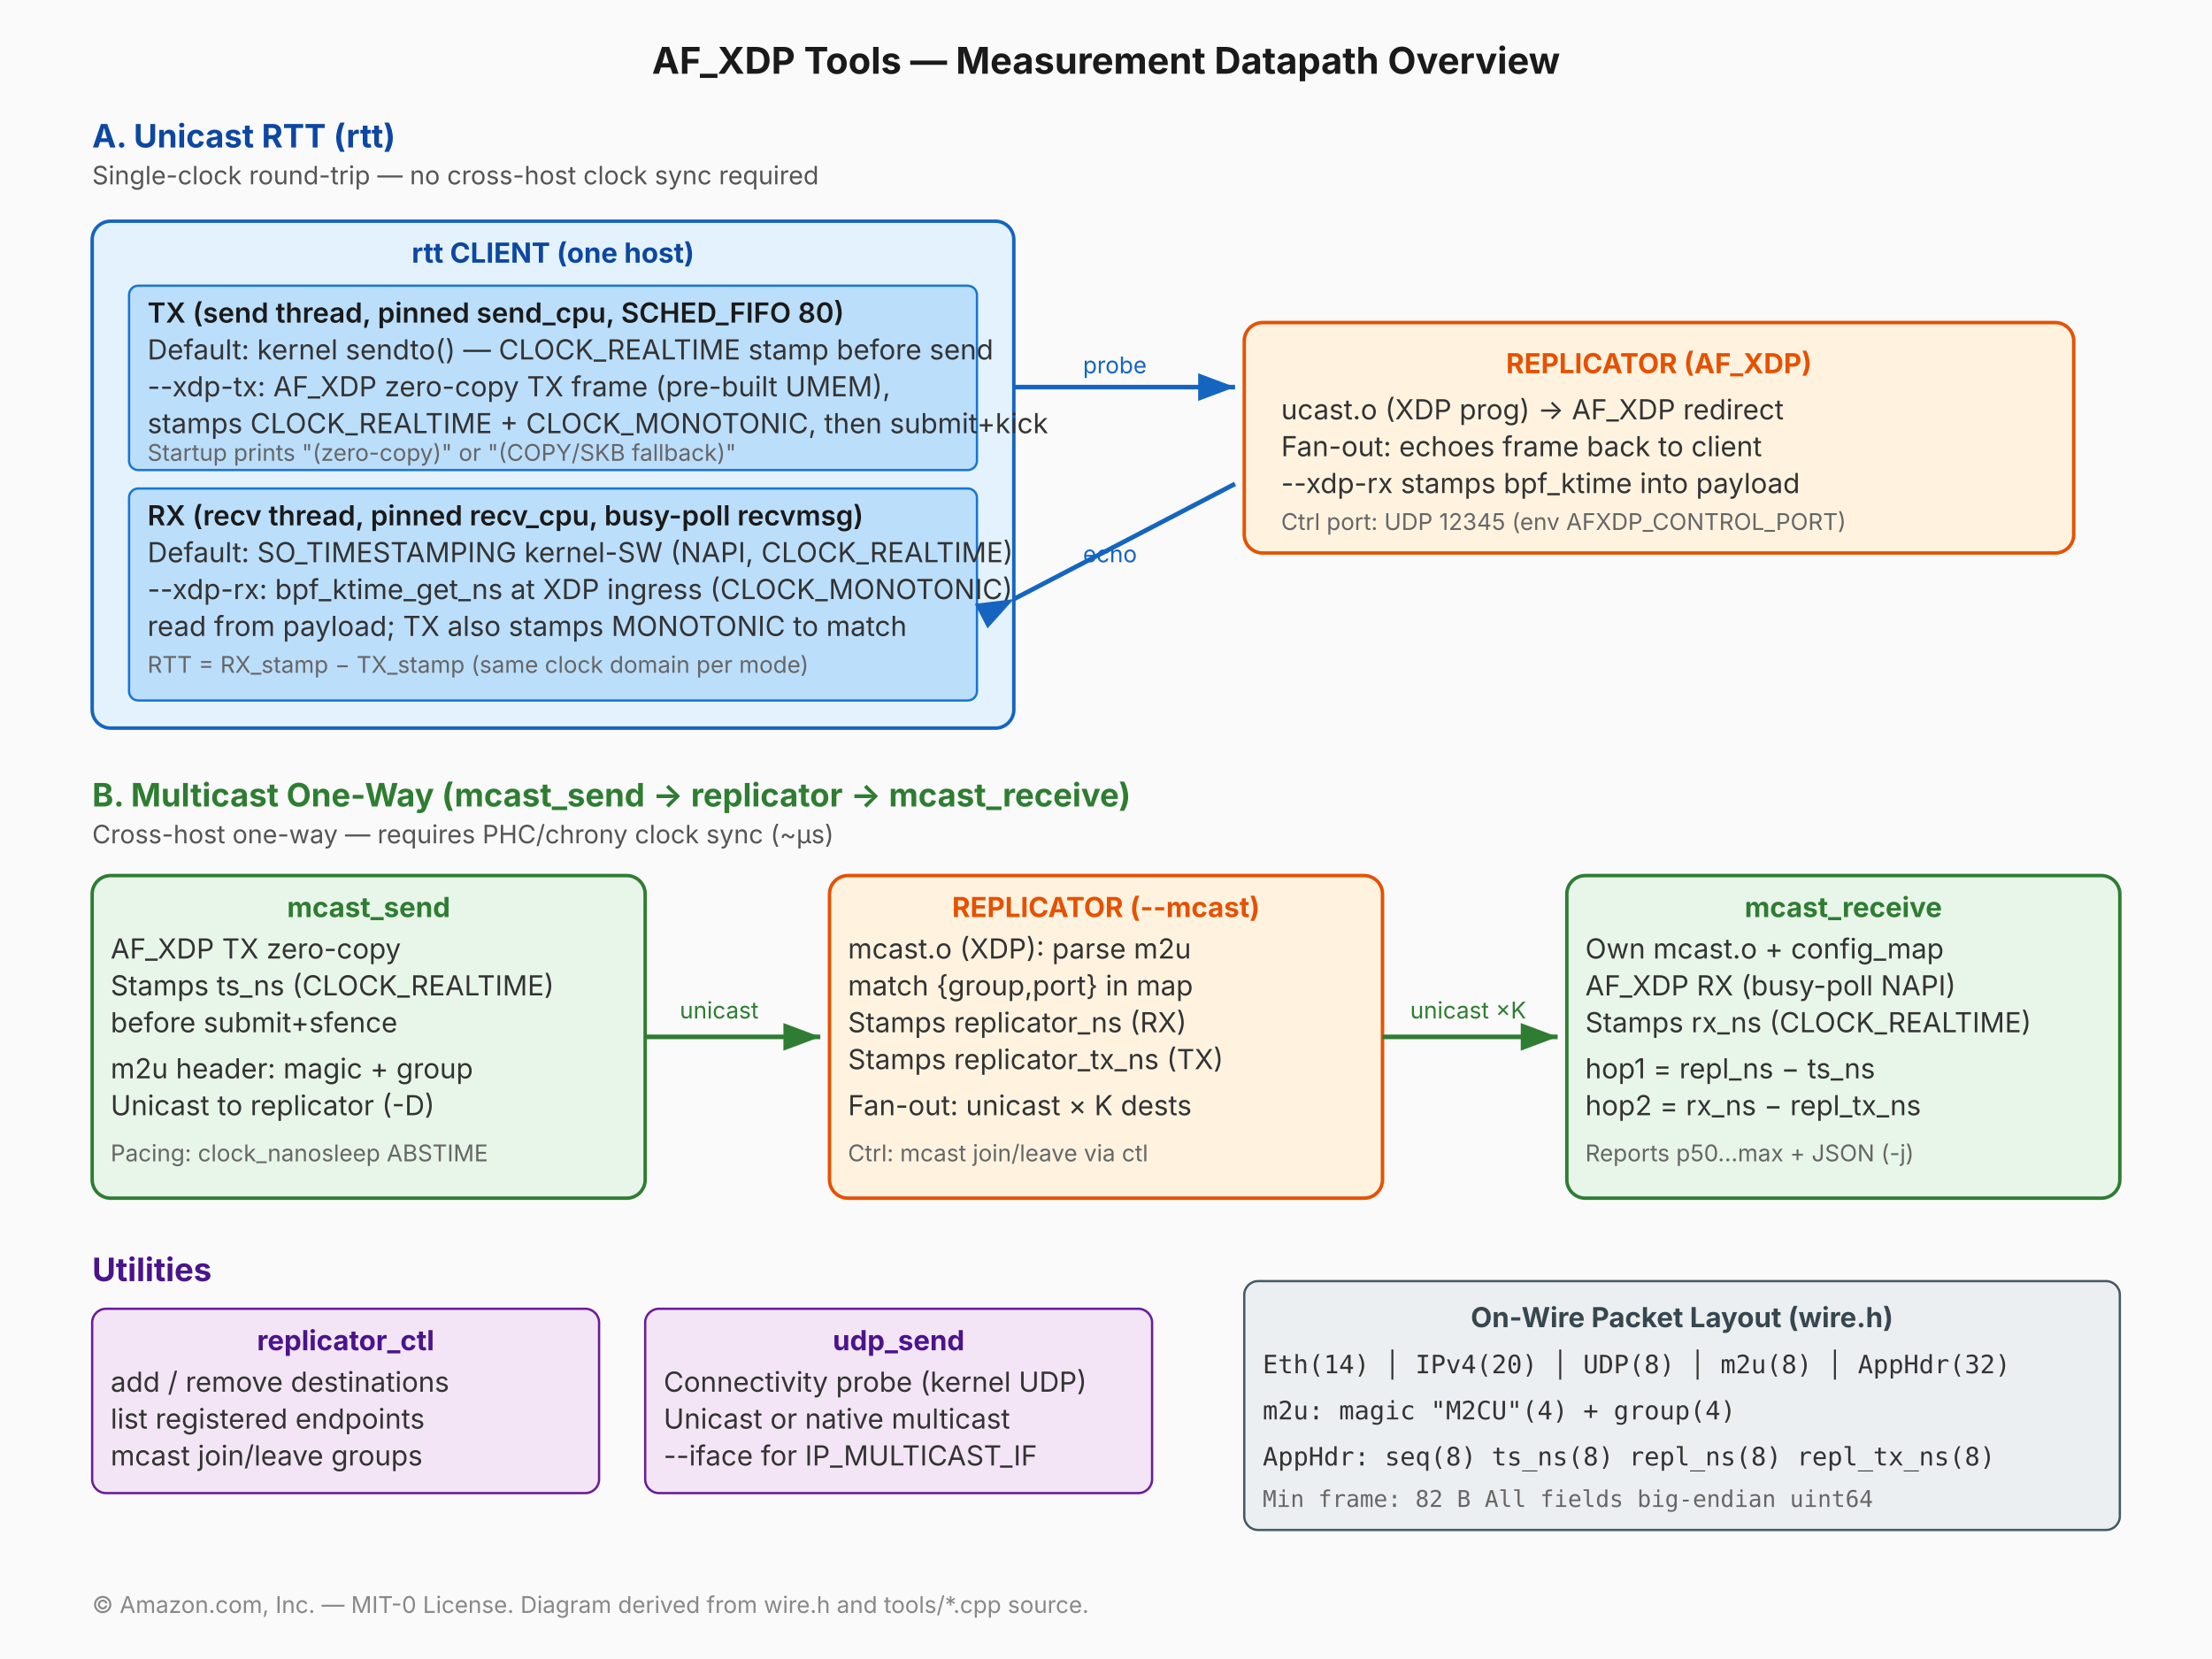
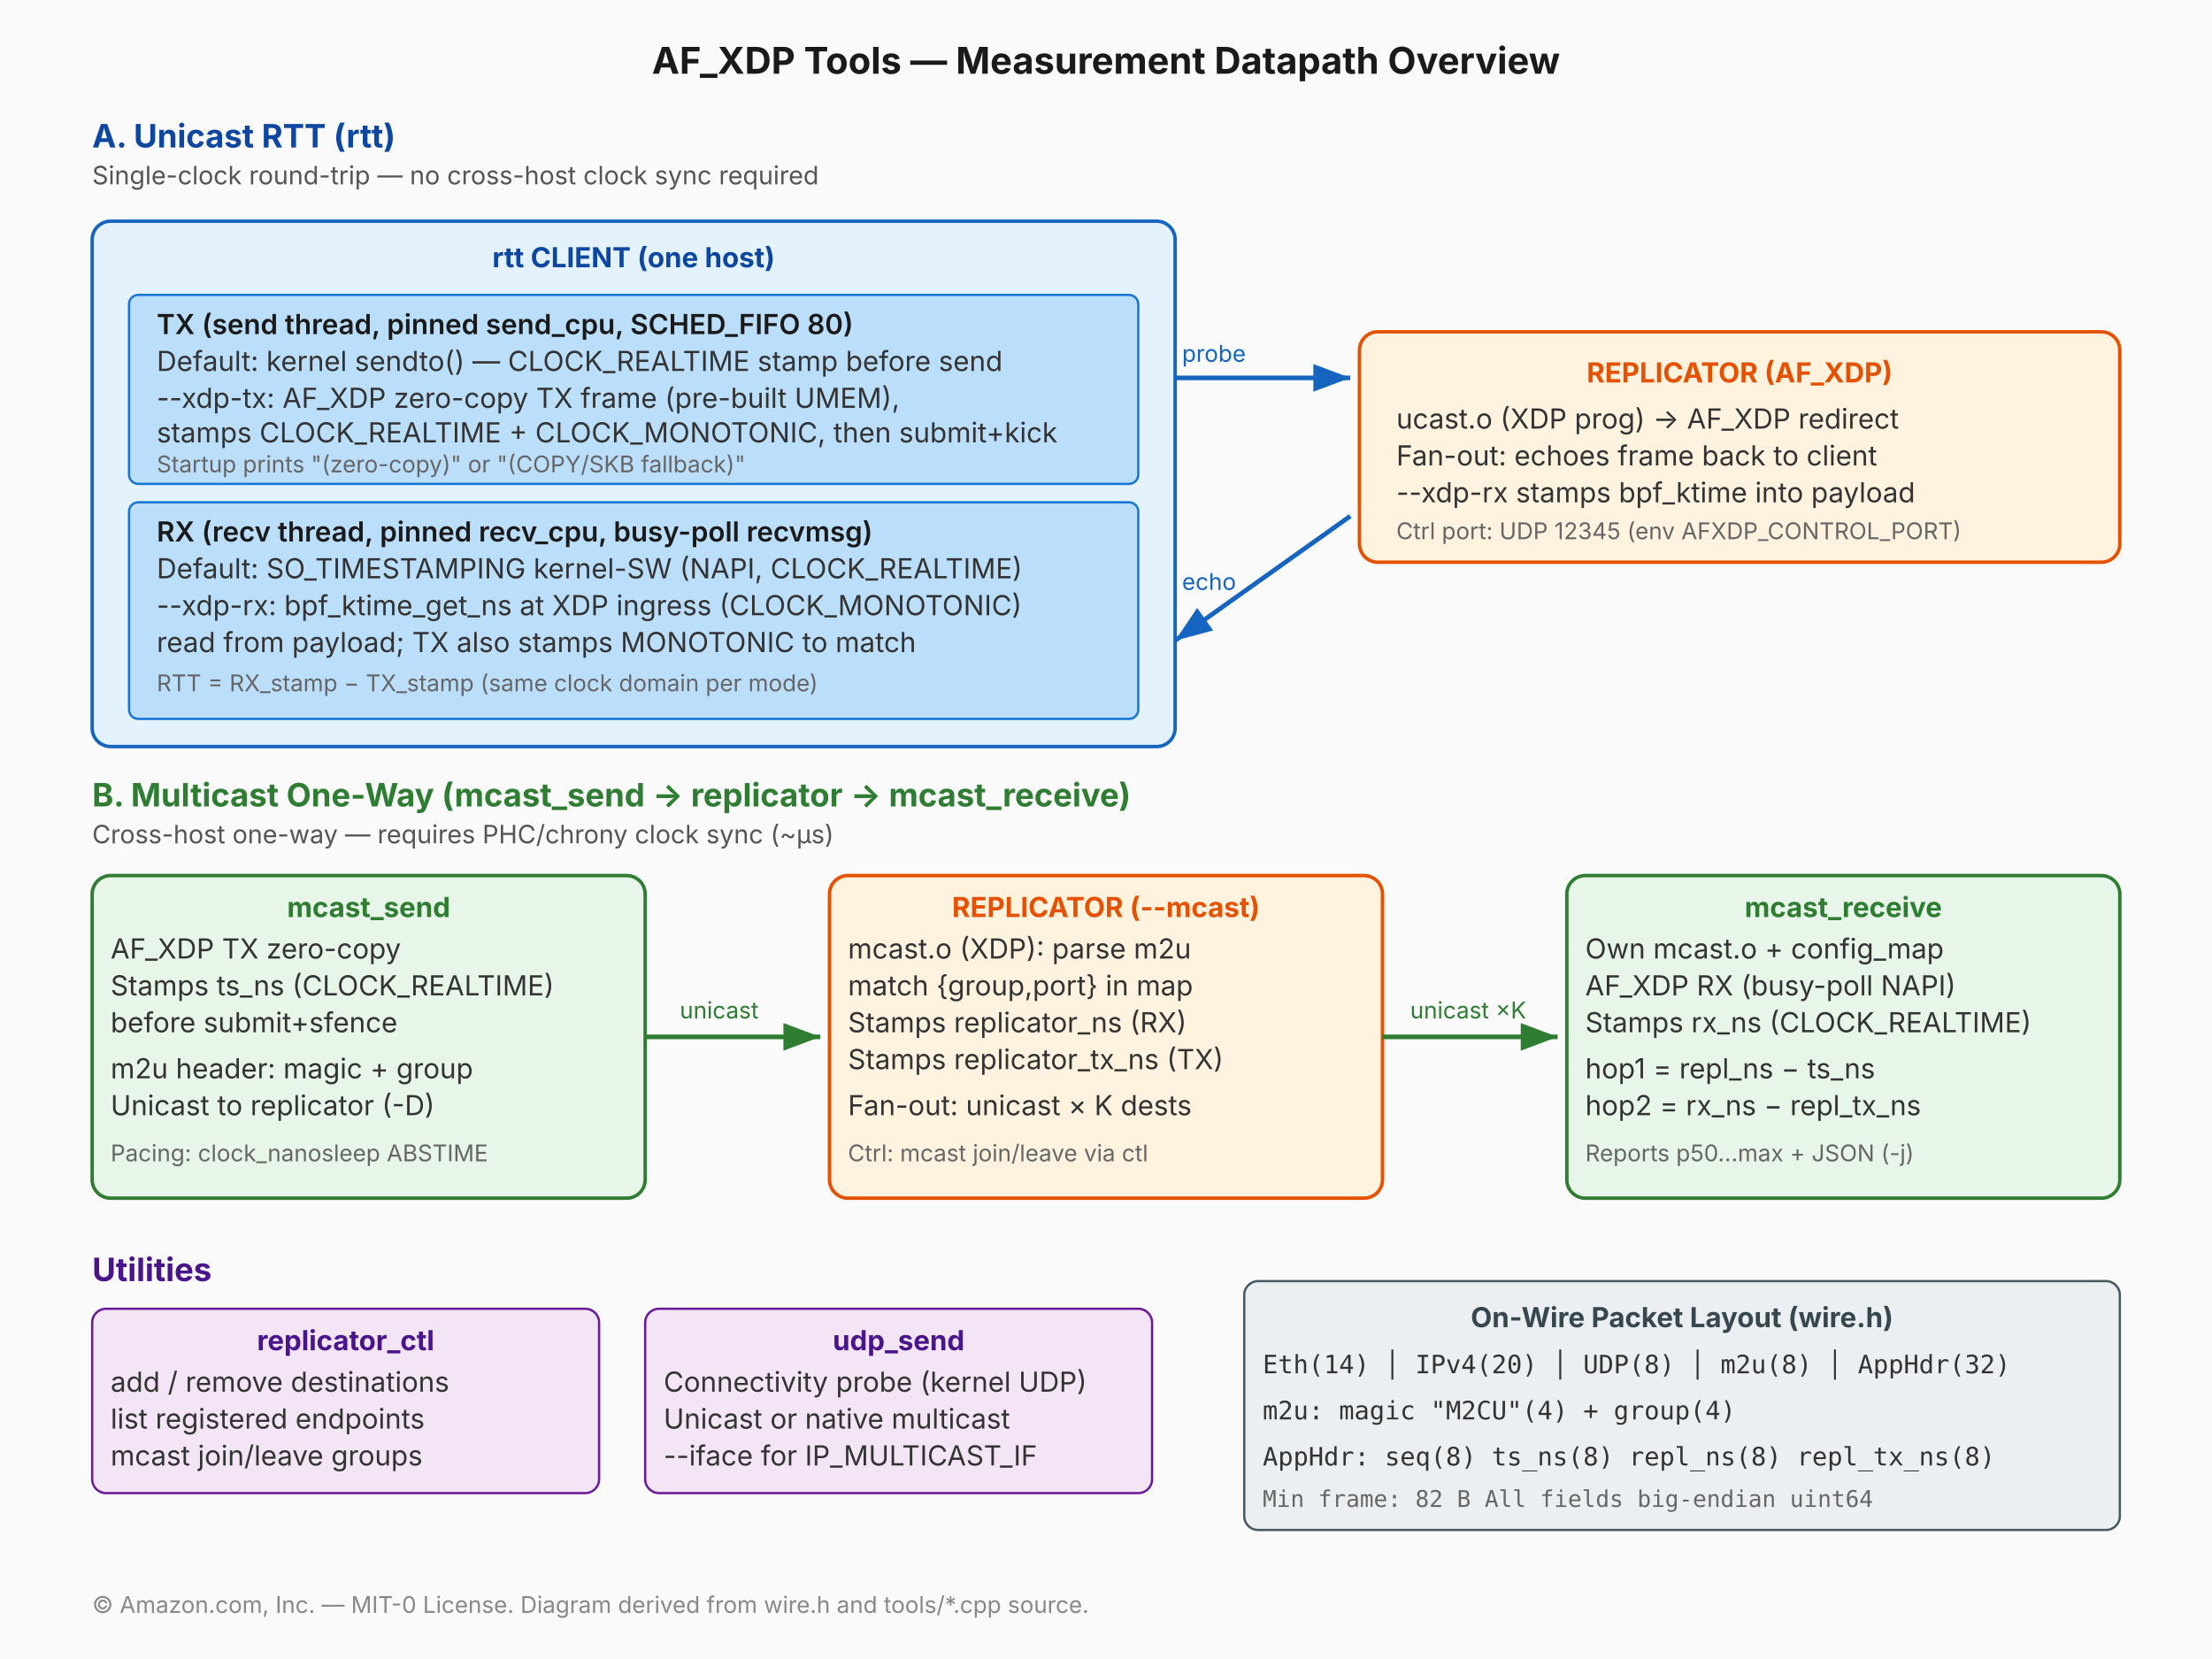
<svg xmlns="http://www.w3.org/2000/svg" viewBox="0 0 960 720" font-family="Inter, Segoe UI, Arial, sans-serif" font-size="12">
  <rect width="960" height="720" fill="#fafafa" />
  <text x="480" y="32" text-anchor="middle" font-size="16" font-weight="bold" fill="#1a1a1a">AF_XDP Tools — Measurement Datapath Overview</text>
  <text x="40" y="64" font-size="14" font-weight="bold" fill="#0d47a1">A. Unicast RTT  (rtt)</text>
  <text x="40" y="80" font-size="11" fill="#555">Single-clock round-trip — no cross-host clock sync required</text>
-   <rect x="40" y="96" width="400" height="220" rx="8" fill="#e3f2fd" stroke="#1565c0" stroke-width="1.5" />
-   <text x="240" y="114" text-anchor="middle" font-weight="bold" fill="#0d47a1">rtt CLIENT  (one host)</text>
-   <rect x="56" y="124" width="368" height="80" rx="4" fill="#bbdefb" stroke="#1976d2" stroke-width="1" />
-   <text x="64" y="140" font-weight="600" fill="#1a1a1a">TX (send thread, pinned send_cpu, SCHED_FIFO 80)</text>
-   <text x="64" y="156" fill="#333">Default: kernel sendto()  — CLOCK_REALTIME stamp before send</text>
-   <text x="64" y="172" fill="#333">--xdp-tx: AF_XDP zero-copy TX frame (pre-built UMEM),</text>
-   <text x="64" y="188" fill="#333">  stamps CLOCK_REALTIME + CLOCK_MONOTONIC, then submit+kick</text>
-   <text x="64" y="200" font-size="10" fill="#666">Startup prints "(zero-copy)" or "(COPY/SKB fallback)"</text>
-   <rect x="56" y="212" width="368" height="92" rx="4" fill="#bbdefb" stroke="#1976d2" stroke-width="1" />
-   <text x="64" y="228" font-weight="600" fill="#1a1a1a">RX (recv thread, pinned recv_cpu, busy-poll recvmsg)</text>
-   <text x="64" y="244" fill="#333">Default: SO_TIMESTAMPING kernel-SW (NAPI, CLOCK_REALTIME)</text>
-   <text x="64" y="260" fill="#333">--xdp-rx: bpf_ktime_get_ns at XDP ingress (CLOCK_MONOTONIC)</text>
-   <text x="64" y="276" fill="#333">  read from payload; TX also stamps MONOTONIC to match</text>
-   <text x="64" y="292" font-size="10" fill="#666">RTT = RX_stamp − TX_stamp  (same clock domain per mode)</text>
-   <rect x="540" y="140" width="360" height="100" rx="8" fill="#fff3e0" stroke="#e65100" stroke-width="1.5" />
-   <text x="720" y="162" text-anchor="middle" font-weight="bold" fill="#e65100">REPLICATOR  (AF_XDP)</text>
-   <text x="556" y="182" fill="#333">ucast.o (XDP prog) → AF_XDP redirect</text>
-   <text x="556" y="198" fill="#333">Fan-out: echoes frame back to client</text>
-   <text x="556" y="214" fill="#333">--xdp-rx stamps bpf_ktime into payload</text>
-   <text x="556" y="230" font-size="10" fill="#666">Ctrl port: UDP 12345 (env AFXDP_CONTROL_PORT)</text>
+   <rect x="40" y="96" width="470" height="228" rx="8" fill="#e3f2fd" stroke="#1565c0" stroke-width="1.5" />
+   <text x="275" y="116" text-anchor="middle" font-weight="bold" fill="#0d47a1">rtt CLIENT  (one host)</text>
+   <rect x="56" y="128" width="438" height="82" rx="4" fill="#bbdefb" stroke="#1976d2" stroke-width="1" />
+   <text x="68" y="145" font-weight="600" fill="#1a1a1a">TX (send thread, pinned send_cpu, SCHED_FIFO 80)</text>
+   <text x="68" y="161" fill="#333">Default: kernel sendto()  — CLOCK_REALTIME stamp before send</text>
+   <text x="68" y="177" fill="#333">--xdp-tx: AF_XDP zero-copy TX frame (pre-built UMEM),</text>
+   <text x="68" y="192" fill="#333">  stamps CLOCK_REALTIME + CLOCK_MONOTONIC, then submit+kick</text>
+   <text x="68" y="205" font-size="10" fill="#666">Startup prints "(zero-copy)" or "(COPY/SKB fallback)"</text>
+   <rect x="56" y="218" width="438" height="94" rx="4" fill="#bbdefb" stroke="#1976d2" stroke-width="1" />
+   <text x="68" y="235" font-weight="600" fill="#1a1a1a">RX (recv thread, pinned recv_cpu, busy-poll recvmsg)</text>
+   <text x="68" y="251" fill="#333">Default: SO_TIMESTAMPING kernel-SW (NAPI, CLOCK_REALTIME)</text>
+   <text x="68" y="267" fill="#333">--xdp-rx: bpf_ktime_get_ns at XDP ingress (CLOCK_MONOTONIC)</text>
+   <text x="68" y="283" fill="#333">  read from payload; TX also stamps MONOTONIC to match</text>
+   <text x="68" y="300" font-size="10" fill="#666">RTT = RX_stamp − TX_stamp  (same clock domain per mode)</text>
+   <rect x="590" y="144" width="330" height="100" rx="8" fill="#fff3e0" stroke="#e65100" stroke-width="1.5" />
+   <text x="755" y="166" text-anchor="middle" font-weight="bold" fill="#e65100">REPLICATOR  (AF_XDP)</text>
+   <text x="606" y="186" fill="#333">ucast.o (XDP prog) → AF_XDP redirect</text>
+   <text x="606" y="202" fill="#333">Fan-out: echoes frame back to client</text>
+   <text x="606" y="218" fill="#333">--xdp-rx stamps bpf_ktime into payload</text>
+   <text x="606" y="234" font-size="10" fill="#666">Ctrl port: UDP 12345 (env AFXDP_CONTROL_PORT)</text>
  <defs>
    <marker id="arrowR" markerWidth="8" markerHeight="6" refX="8" refY="3" orient="auto">
      <path d="M0,0 L8,3 L0,6 Z" fill="#1565c0" />
    </marker>
-     <marker id="arrowL" markerWidth="8" markerHeight="6" refX="0" refY="3" orient="auto">
-       <path d="M8,0 L0,3 L8,6 Z" fill="#1565c0" />
+     <marker id="arrowL" markerWidth="8" markerHeight="6" refX="8" refY="3" orient="auto">
+       <path d="M0,0 L8,3 L0,6 Z" fill="#1565c0" />
    </marker>
    <marker id="arrowO" markerWidth="8" markerHeight="6" refX="8" refY="3" orient="auto">
      <path d="M0,0 L8,3 L0,6 Z" fill="#e65100" />
    </marker>
  </defs>
-   <line x1="440" y1="168" x2="536" y2="168" stroke="#1565c0" stroke-width="2" marker-end="url(#arrowR)" />
-   <text x="470" y="162" font-size="10" fill="#1565c0">probe</text>
-   <line x1="536" y1="210" x2="440" y2="260" stroke="#1565c0" stroke-width="2" marker-end="url(#arrowL)" />
-   <text x="470" y="244" font-size="10" fill="#1565c0">echo</text>
+   <line x1="510" y1="164" x2="586" y2="164" stroke="#1565c0" stroke-width="2" marker-end="url(#arrowR)" />
+   <text x="513" y="157" font-size="10" fill="#1565c0">probe</text>
+   <line x1="586" y1="224" x2="510" y2="278" stroke="#1565c0" stroke-width="2" marker-end="url(#arrowL)" />
+   <text x="513" y="256" font-size="10" fill="#1565c0">echo</text>
  <text x="40" y="350" font-size="14" font-weight="bold" fill="#2e7d32">B. Multicast One-Way  (mcast_send → replicator → mcast_receive)</text>
  <text x="40" y="366" font-size="11" fill="#555">Cross-host one-way — requires PHC/chrony clock sync (~µs)</text>
  <rect x="40" y="380" width="240" height="140" rx="8" fill="#e8f5e9" stroke="#2e7d32" stroke-width="1.5" />
  <text x="160" y="398" text-anchor="middle" font-weight="bold" fill="#2e7d32">mcast_send</text>
  <text x="48" y="416" fill="#333">AF_XDP TX zero-copy</text>
  <text x="48" y="432" fill="#333">Stamps ts_ns (CLOCK_REALTIME)</text>
  <text x="48" y="448" fill="#333">before submit+sfence</text>
  <text x="48" y="468" fill="#333">m2u header: magic + group</text>
  <text x="48" y="484" fill="#333">Unicast to replicator (-D)</text>
  <text x="48" y="504" font-size="10" fill="#666">Pacing: clock_nanosleep ABSTIME</text>
  <rect x="360" y="380" width="240" height="140" rx="8" fill="#fff3e0" stroke="#e65100" stroke-width="1.5" />
  <text x="480" y="398" text-anchor="middle" font-weight="bold" fill="#e65100">REPLICATOR (--mcast)</text>
  <text x="368" y="416" fill="#333">mcast.o (XDP): parse m2u</text>
  <text x="368" y="432" fill="#333">match {group,port} in map</text>
  <text x="368" y="448" fill="#333">Stamps replicator_ns (RX)</text>
  <text x="368" y="464" fill="#333">Stamps replicator_tx_ns (TX)</text>
  <text x="368" y="484" fill="#333">Fan-out: unicast × K dests</text>
  <text x="368" y="504" font-size="10" fill="#666">Ctrl: mcast join/leave via ctl</text>
  <rect x="680" y="380" width="240" height="140" rx="8" fill="#e8f5e9" stroke="#2e7d32" stroke-width="1.5" />
  <text x="800" y="398" text-anchor="middle" font-weight="bold" fill="#2e7d32">mcast_receive</text>
  <text x="688" y="416" fill="#333">Own mcast.o + config_map</text>
  <text x="688" y="432" fill="#333">AF_XDP RX (busy-poll NAPI)</text>
  <text x="688" y="448" fill="#333">Stamps rx_ns (CLOCK_REALTIME)</text>
  <text x="688" y="468" fill="#333">hop1 = repl_ns − ts_ns</text>
  <text x="688" y="484" fill="#333">hop2 = rx_ns − repl_tx_ns</text>
  <text x="688" y="504" font-size="10" fill="#666">Reports p50…max + JSON (-j)</text>
  <defs>
    <marker id="arrowG" markerWidth="8" markerHeight="6" refX="8" refY="3" orient="auto">
      <path d="M0,0 L8,3 L0,6 Z" fill="#2e7d32" />
    </marker>
  </defs>
  <line x1="280" y1="450" x2="356" y2="450" stroke="#2e7d32" stroke-width="2" marker-end="url(#arrowG)" />
  <text x="295" y="442" font-size="10" fill="#2e7d32">unicast</text>
  <line x1="600" y1="450" x2="676" y2="450" stroke="#2e7d32" stroke-width="2" marker-end="url(#arrowG)" />
  <text x="612" y="442" font-size="10" fill="#2e7d32">unicast ×K</text>
  <text x="40" y="556" font-size="14" font-weight="bold" fill="#4a148c">Utilities</text>
  <rect x="40" y="568" width="220" height="80" rx="6" fill="#f3e5f5" stroke="#6a1b9a" stroke-width="1" />
  <text x="150" y="586" text-anchor="middle" font-weight="bold" fill="#4a148c">replicator_ctl</text>
  <text x="48" y="604" fill="#333">add / remove destinations</text>
  <text x="48" y="620" fill="#333">list registered endpoints</text>
  <text x="48" y="636" fill="#333">mcast join/leave groups</text>
  <rect x="280" y="568" width="220" height="80" rx="6" fill="#f3e5f5" stroke="#6a1b9a" stroke-width="1" />
  <text x="390" y="586" text-anchor="middle" font-weight="bold" fill="#4a148c">udp_send</text>
  <text x="288" y="604" fill="#333">Connectivity probe (kernel UDP)</text>
  <text x="288" y="620" fill="#333">Unicast or native multicast</text>
  <text x="288" y="636" fill="#333">--iface for IP_MULTICAST_IF</text>
  <rect x="540" y="556" width="380" height="108" rx="6" fill="#eceff1" stroke="#455a64" stroke-width="1" />
  <text x="730" y="576" text-anchor="middle" font-weight="bold" fill="#37474f">On-Wire Packet Layout  (wire.h)</text>
  <text x="548" y="596" font-family="monospace" font-size="11" fill="#333">Eth(14) │ IPv4(20) │ UDP(8) │ m2u(8) │ AppHdr(32)</text>
  <text x="548" y="616" font-family="monospace" font-size="11" fill="#333">m2u: magic "M2CU"(4) + group(4)</text>
  <text x="548" y="636" font-family="monospace" font-size="11" fill="#333">AppHdr: seq(8) ts_ns(8) repl_ns(8) repl_tx_ns(8)</text>
  <text x="548" y="654" font-family="monospace" font-size="10" fill="#666">Min frame: 82 B   All fields big-endian uint64</text>
  <text x="40" y="700" font-size="10" fill="#888">© Amazon.com, Inc. — MIT-0 License.  Diagram derived from wire.h and tools/*.cpp source.</text>
</svg>
